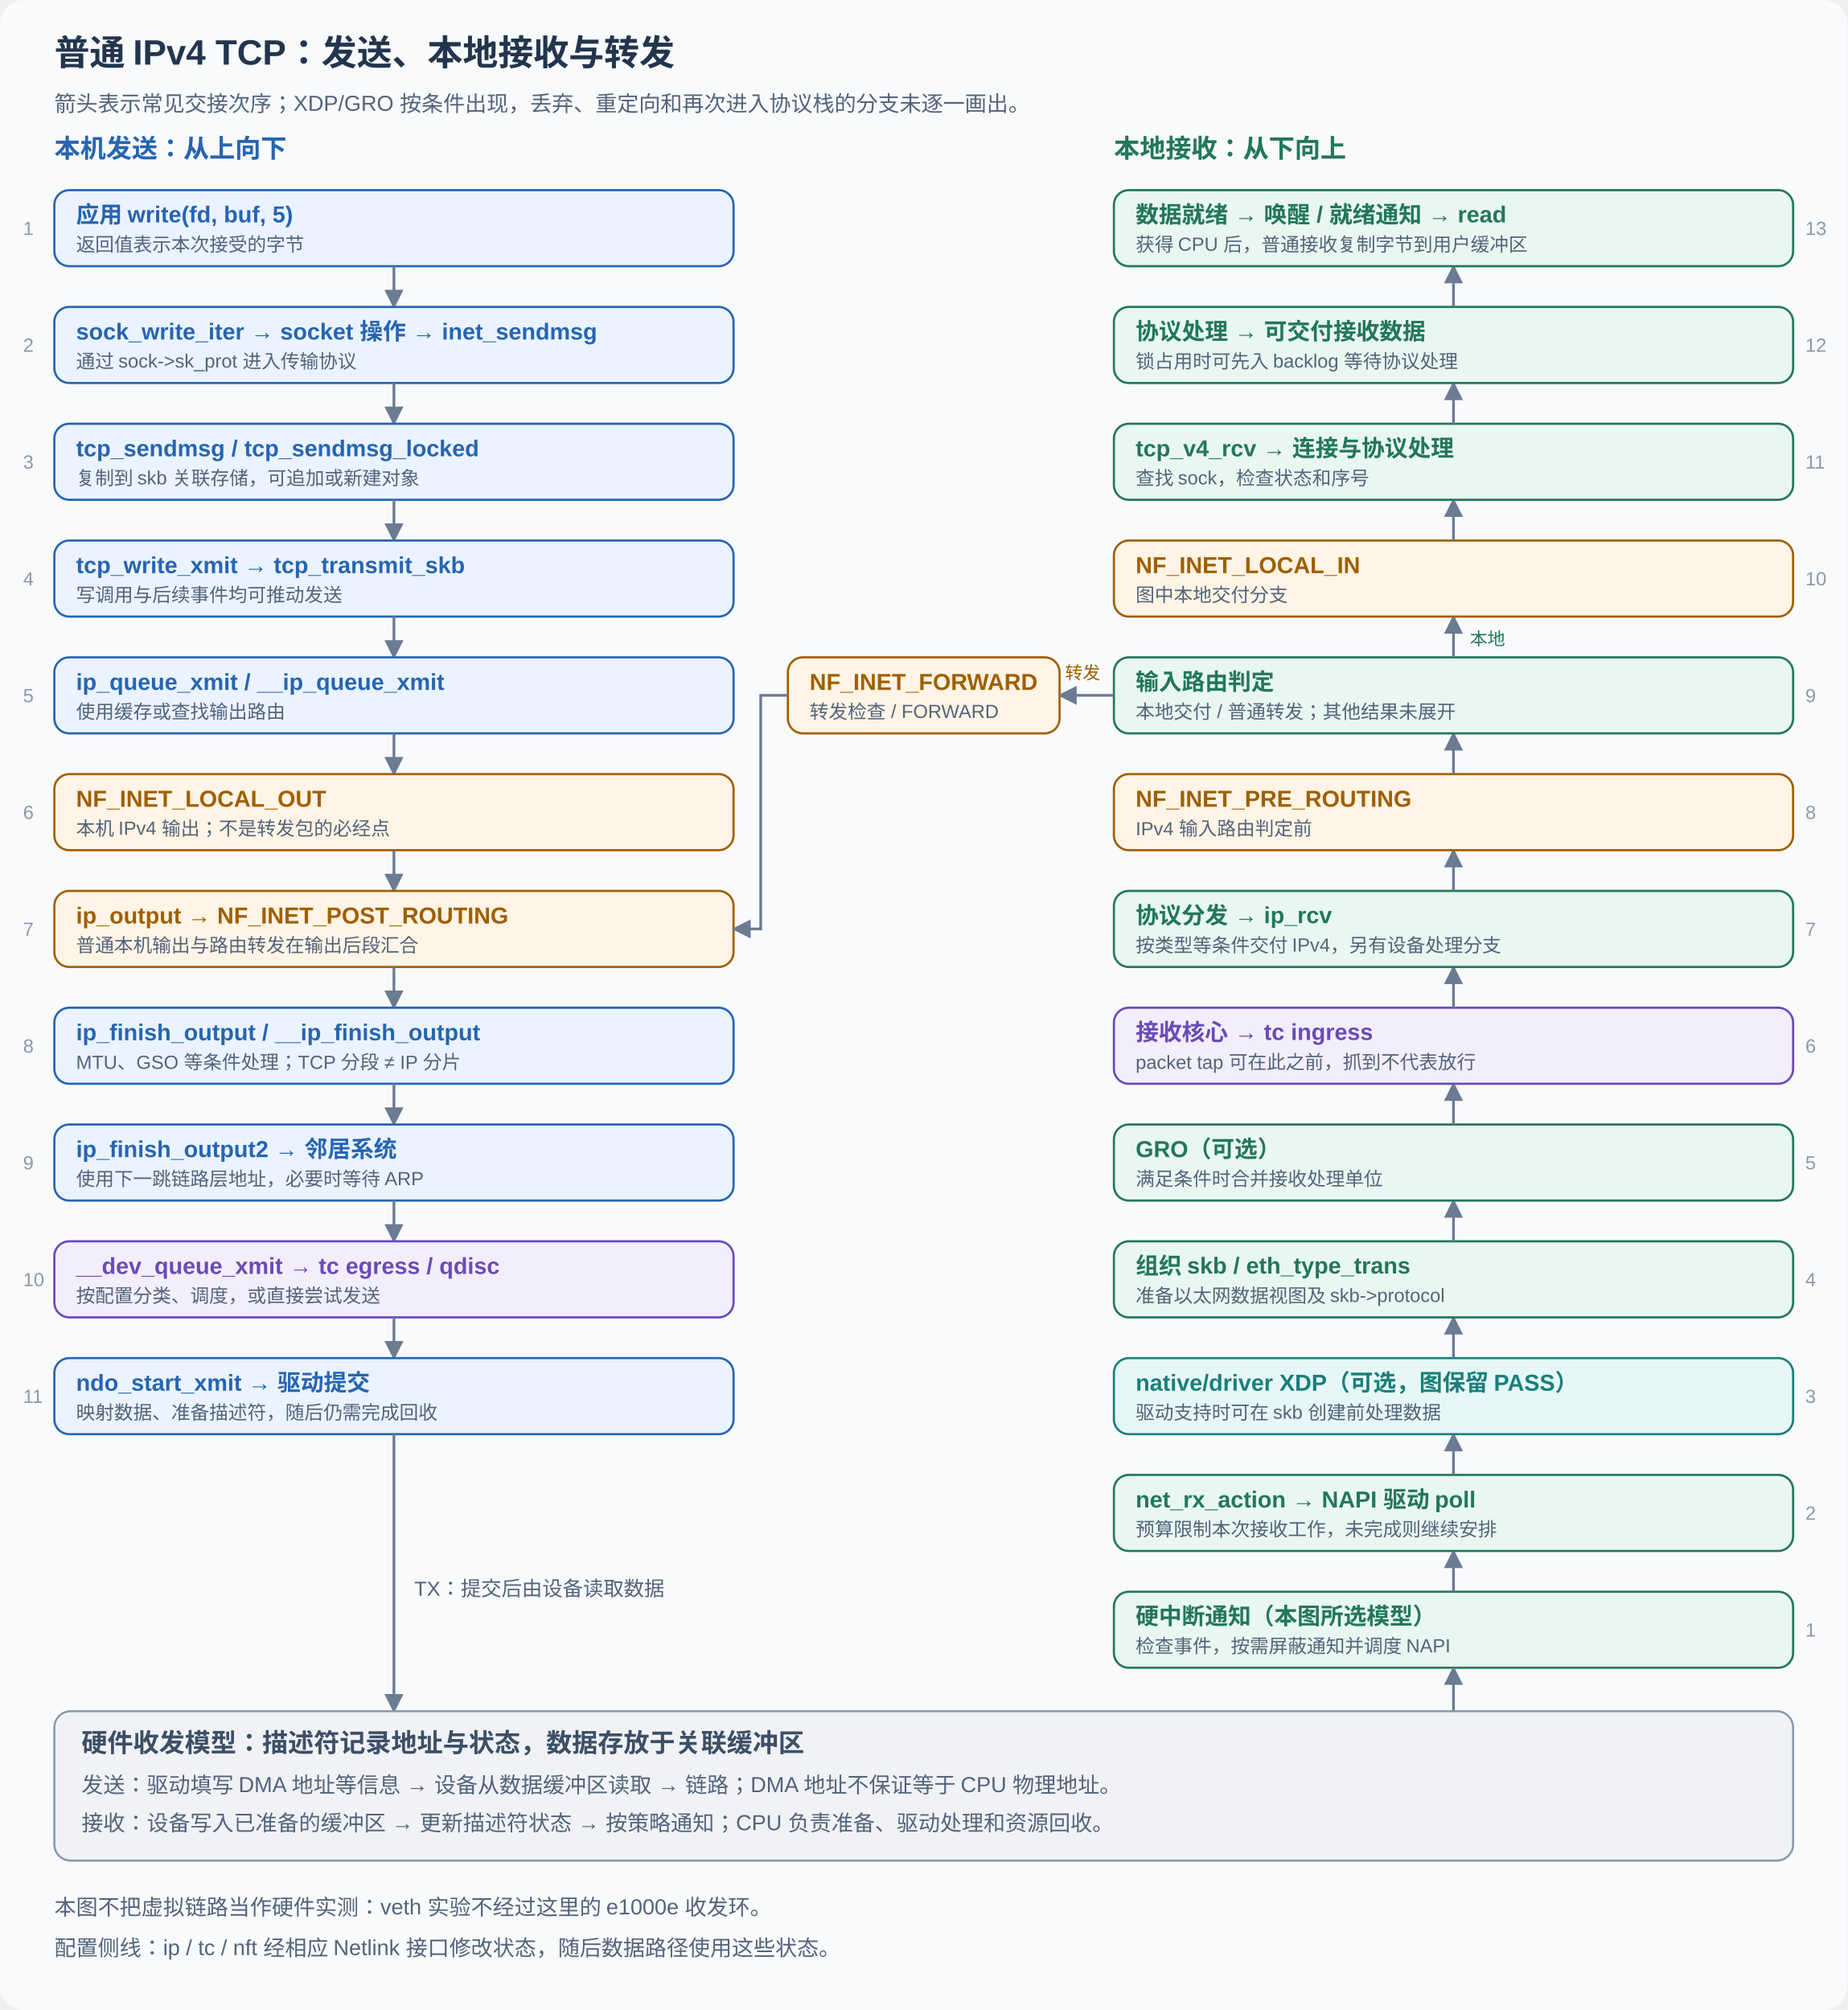
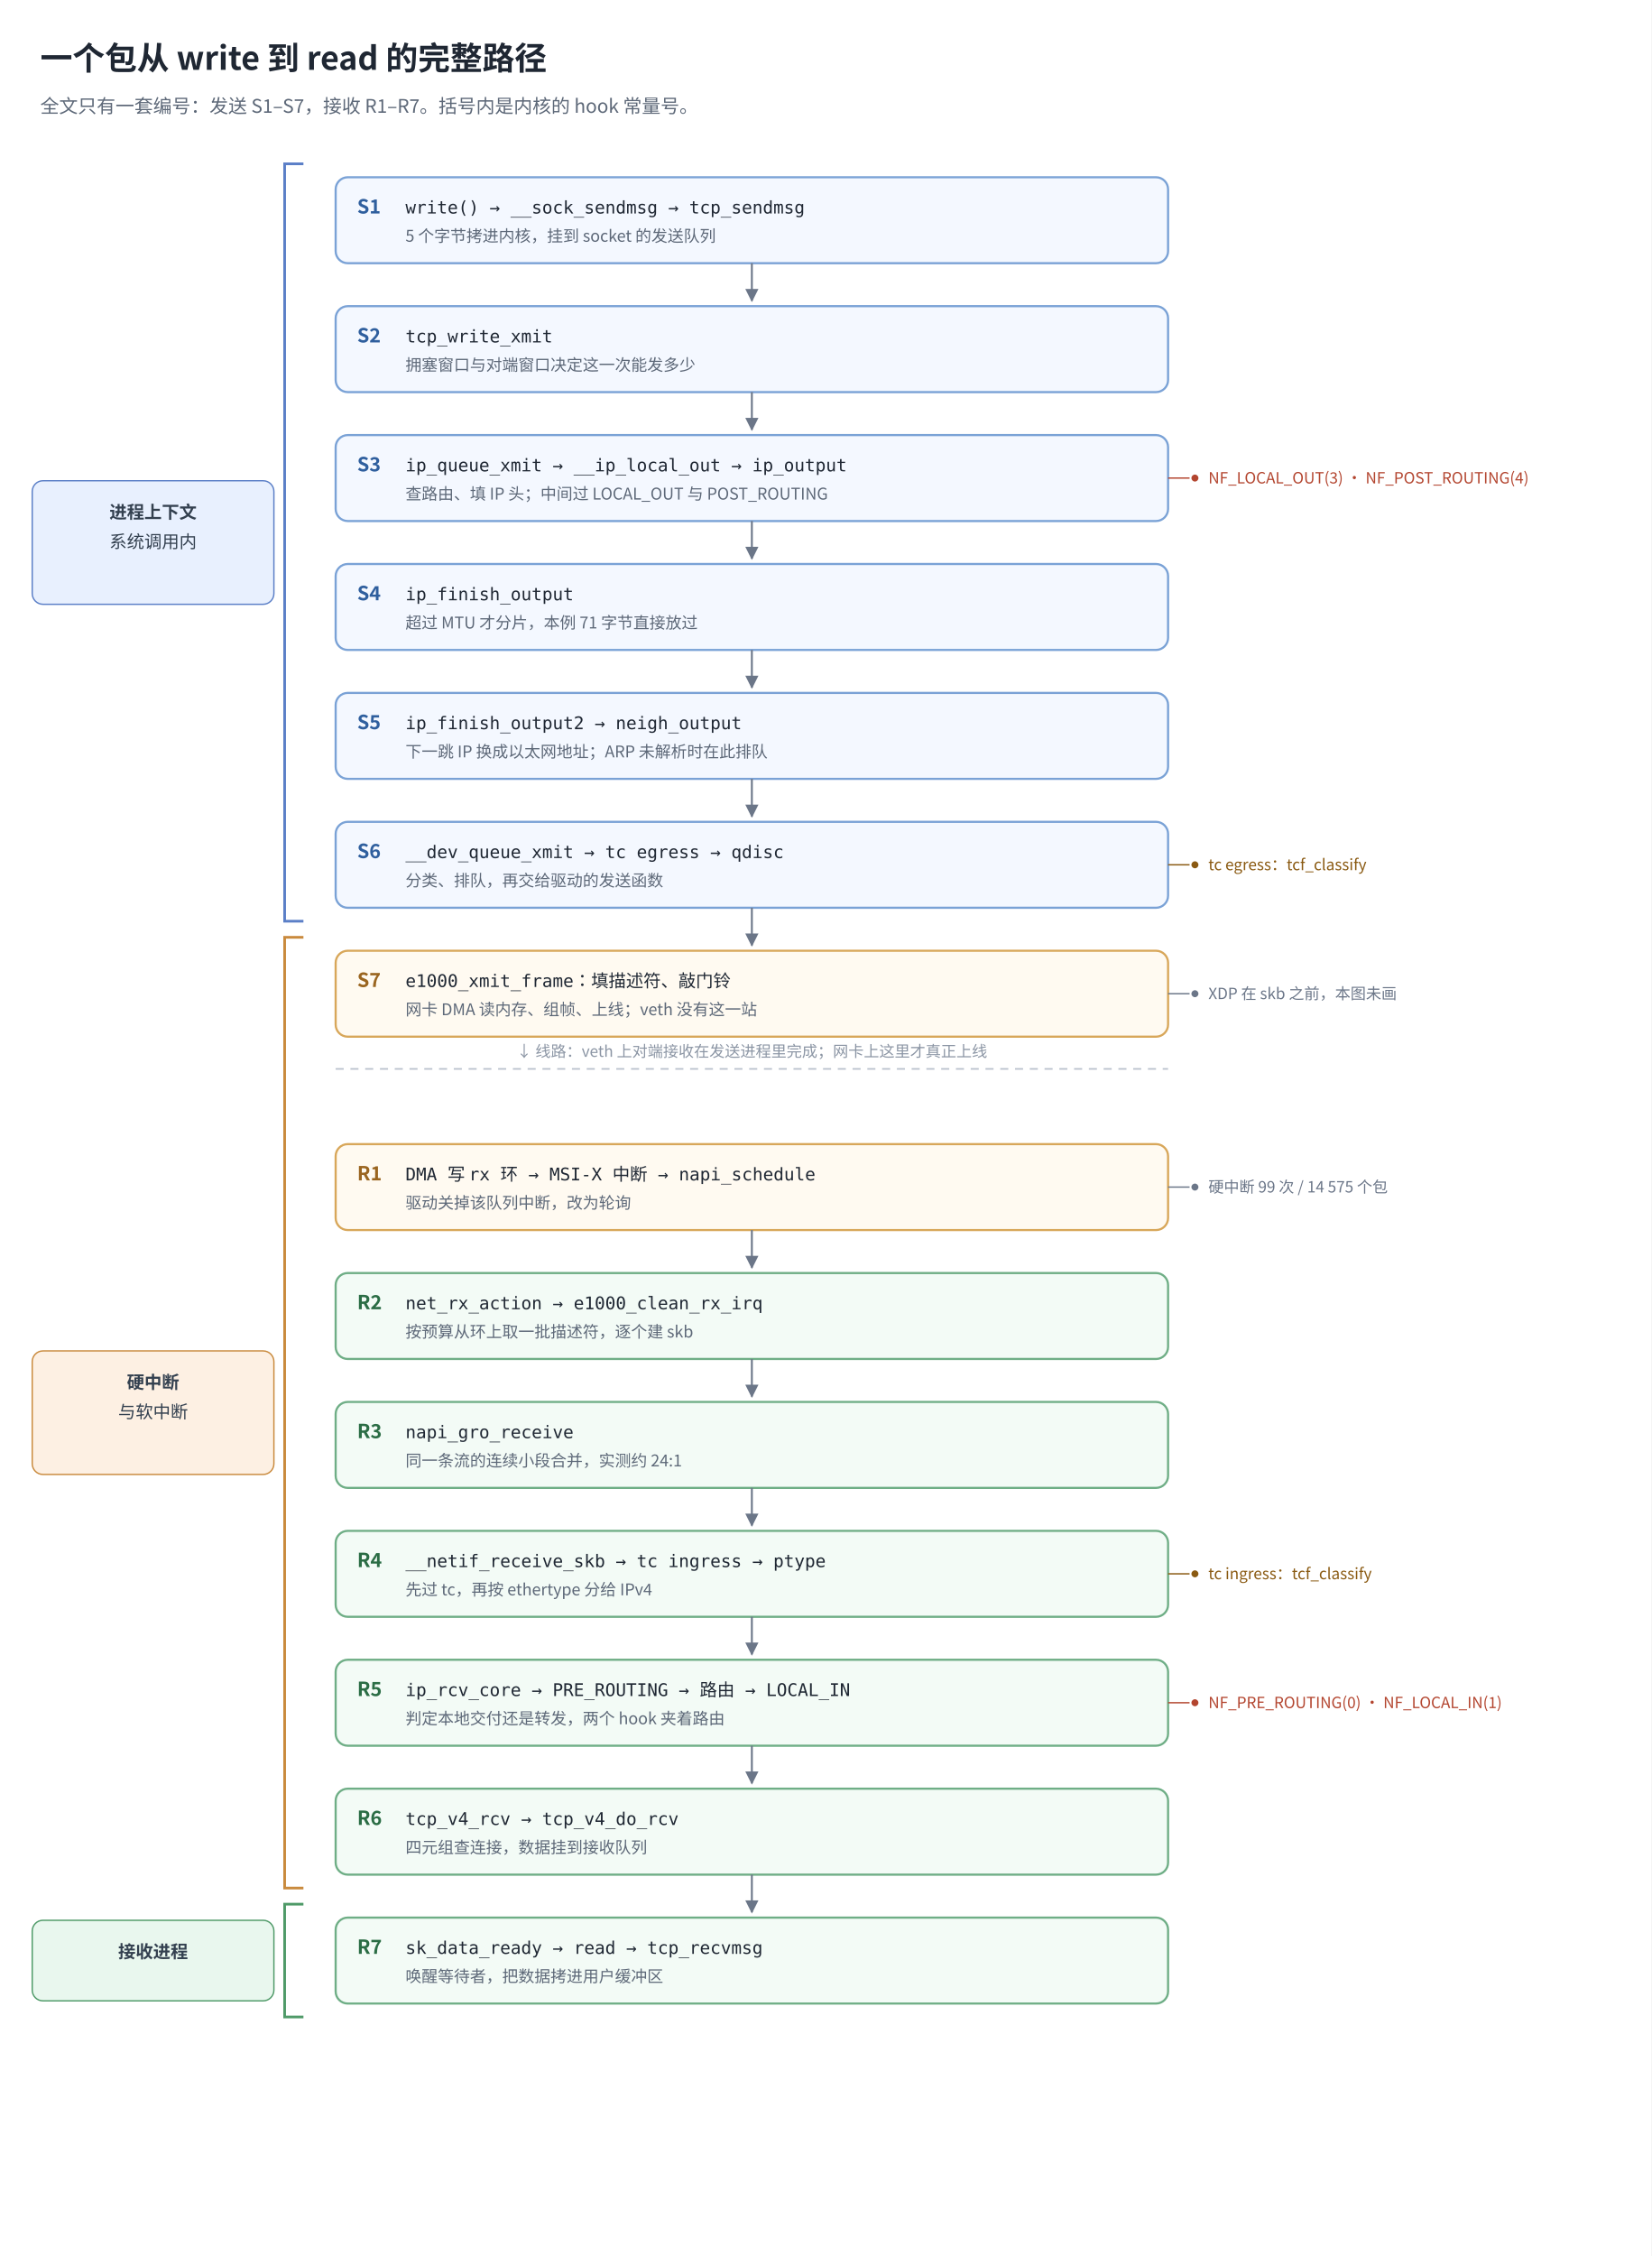
- <svg xmlns="http://www.w3.org/2000/svg" width="1360" height="1480" viewBox="0 0 1360 1480" role="img" aria-labelledby="t d">
+ <svg xmlns="http://www.w3.org/2000/svg" width="1230" height="1680" viewBox="0 0 1230 1680" role="img" aria-label="一次五字节发送的完整路径：发送侧 S1 到 S7，接收侧 R1 到 R7">
  <defs>
-     <marker id="a" viewBox="0 0 10 10" refX="9" refY="5" markerWidth="7" markerHeight="7" orient="auto">
-       <path d="M0 0 L10 5 L0 10z" fill="#6b7b91" />
+     <marker id="arw" viewBox="0 0 10 10" refX="9" refY="5" markerWidth="7" markerHeight="7" orient="auto-start-reverse">
+       <path d="M0,0 L10,5 L0,10 z" fill="#6b7688" />
    </marker>
  </defs>
-   <rect width="1360" height="1480" rx="18" fill="#f8fafc" />
-   <g font-family="-apple-system,BlinkMacSystemFont,Arial,sans-serif" fill="#23354d">
-     <text x="40" y="48" font-size="26" fill="#23354d" font-weight="600">普通 IPv4 TCP：发送、本地接收与转发</text>
-     <text x="40" y="82" font-size="16" fill="#53647b">箭头表示常见交接次序；XDP/GRO 按条件出现，丢弃、重定向和再次进入协议栈的分支未逐一画出。</text>
-     <text x="40" y="116" font-size="19" fill="#2765b1" font-weight="600">本机发送：从上向下</text>
-     <text x="820" y="116" font-size="19" fill="#23775b" font-weight="600">本地接收：从下向上</text>
-     <rect x="40" y="140" width="500" height="56" rx="11" fill="#eaf3ff" stroke="#2765b1" stroke-width="1.6" />
-     <text x="56" y="164" font-size="17" fill="#2765b1" font-weight="600">应用 write(fd, buf, 5)</text>
-     <text x="56" y="185" font-size="14" fill="#53647b">返回值表示本次接受的字节</text>
-     <text x="17" y="173" font-size="14" fill="#8b99aa">1</text>
-     <path d="M290 196 V226" fill="none" stroke="#6b7b91" stroke-width="2" marker-end="url(#a)" />
-     <rect x="40" y="226" width="500" height="56" rx="11" fill="#eaf3ff" stroke="#2765b1" stroke-width="1.6" />
-     <text x="56" y="250" font-size="17" fill="#2765b1" font-weight="600">sock_write_iter → socket 操作 → inet_sendmsg</text>
-     <text x="56" y="271" font-size="14" fill="#53647b">通过 sock-&gt;sk_prot 进入传输协议</text>
-     <text x="17" y="259" font-size="14" fill="#8b99aa">2</text>
-     <path d="M290 282 V312" fill="none" stroke="#6b7b91" stroke-width="2" marker-end="url(#a)" />
-     <rect x="40" y="312" width="500" height="56" rx="11" fill="#eaf3ff" stroke="#2765b1" stroke-width="1.6" />
-     <text x="56" y="336" font-size="17" fill="#2765b1" font-weight="600">tcp_sendmsg / tcp_sendmsg_locked</text>
-     <text x="56" y="357" font-size="14" fill="#53647b">复制到 skb 关联存储，可追加或新建对象</text>
-     <text x="17" y="345" font-size="14" fill="#8b99aa">3</text>
-     <path d="M290 368 V398" fill="none" stroke="#6b7b91" stroke-width="2" marker-end="url(#a)" />
-     <rect x="40" y="398" width="500" height="56" rx="11" fill="#eaf3ff" stroke="#2765b1" stroke-width="1.6" />
-     <text x="56" y="422" font-size="17" fill="#2765b1" font-weight="600">tcp_write_xmit → tcp_transmit_skb</text>
-     <text x="56" y="443" font-size="14" fill="#53647b">写调用与后续事件均可推动发送</text>
-     <text x="17" y="431" font-size="14" fill="#8b99aa">4</text>
-     <path d="M290 454 V484" fill="none" stroke="#6b7b91" stroke-width="2" marker-end="url(#a)" />
-     <rect x="40" y="484" width="500" height="56" rx="11" fill="#eaf3ff" stroke="#2765b1" stroke-width="1.6" />
-     <text x="56" y="508" font-size="17" fill="#2765b1" font-weight="600">ip_queue_xmit / __ip_queue_xmit</text>
-     <text x="56" y="529" font-size="14" fill="#53647b">使用缓存或查找输出路由</text>
-     <text x="17" y="517" font-size="14" fill="#8b99aa">5</text>
-     <path d="M290 540 V570" fill="none" stroke="#6b7b91" stroke-width="2" marker-end="url(#a)" />
-     <rect x="40" y="570" width="500" height="56" rx="11" fill="#fff4e5" stroke="#a05f00" stroke-width="1.6" />
-     <text x="56" y="594" font-size="17" fill="#a05f00" font-weight="600">NF_INET_LOCAL_OUT</text>
-     <text x="56" y="615" font-size="14" fill="#53647b">本机 IPv4 输出；不是转发包的必经点</text>
-     <text x="17" y="603" font-size="14" fill="#8b99aa">6</text>
-     <path d="M290 626 V656" fill="none" stroke="#6b7b91" stroke-width="2" marker-end="url(#a)" />
-     <rect x="40" y="656" width="500" height="56" rx="11" fill="#fff4e5" stroke="#a05f00" stroke-width="1.6" />
-     <text x="56" y="680" font-size="17" fill="#a05f00" font-weight="600">ip_output → NF_INET_POST_ROUTING</text>
-     <text x="56" y="701" font-size="14" fill="#53647b">普通本机输出与路由转发在输出后段汇合</text>
-     <text x="17" y="689" font-size="14" fill="#8b99aa">7</text>
-     <path d="M290 712 V742" fill="none" stroke="#6b7b91" stroke-width="2" marker-end="url(#a)" />
-     <rect x="40" y="742" width="500" height="56" rx="11" fill="#eaf3ff" stroke="#2765b1" stroke-width="1.6" />
-     <text x="56" y="766" font-size="17" fill="#2765b1" font-weight="600">ip_finish_output / __ip_finish_output</text>
-     <text x="56" y="787" font-size="14" fill="#53647b">MTU、GSO 等条件处理；TCP 分段 ≠ IP 分片</text>
-     <text x="17" y="775" font-size="14" fill="#8b99aa">8</text>
-     <path d="M290 798 V828" fill="none" stroke="#6b7b91" stroke-width="2" marker-end="url(#a)" />
-     <rect x="40" y="828" width="500" height="56" rx="11" fill="#eaf3ff" stroke="#2765b1" stroke-width="1.6" />
-     <text x="56" y="852" font-size="17" fill="#2765b1" font-weight="600">ip_finish_output2 → 邻居系统</text>
-     <text x="56" y="873" font-size="14" fill="#53647b">使用下一跳链路层地址，必要时等待 ARP</text>
-     <text x="17" y="861" font-size="14" fill="#8b99aa">9</text>
-     <path d="M290 884 V914" fill="none" stroke="#6b7b91" stroke-width="2" marker-end="url(#a)" />
-     <rect x="40" y="914" width="500" height="56" rx="11" fill="#f2eefc" stroke="#6a4bb5" stroke-width="1.6" />
-     <text x="56" y="938" font-size="17" fill="#6a4bb5" font-weight="600">__dev_queue_xmit → tc egress / qdisc</text>
-     <text x="56" y="959" font-size="14" fill="#53647b">按配置分类、调度，或直接尝试发送</text>
-     <text x="17" y="947" font-size="14" fill="#8b99aa">10</text>
-     <path d="M290 970 V1000" fill="none" stroke="#6b7b91" stroke-width="2" marker-end="url(#a)" />
-     <rect x="40" y="1000" width="500" height="56" rx="11" fill="#eaf3ff" stroke="#2765b1" stroke-width="1.6" />
-     <text x="56" y="1024" font-size="17" fill="#2765b1" font-weight="600">ndo_start_xmit → 驱动提交</text>
-     <text x="56" y="1045" font-size="14" fill="#53647b">映射数据、准备描述符，随后仍需完成回收</text>
-     <text x="17" y="1033" font-size="14" fill="#8b99aa">11</text>
-     <rect x="820" y="1172" width="500" height="56" rx="11" fill="#e9f7f1" stroke="#23775b" stroke-width="1.6" />
-     <text x="836" y="1196" font-size="17" fill="#23775b" font-weight="600">硬中断通知（本图所选模型）</text>
-     <text x="836" y="1217" font-size="14" fill="#53647b">检查事件，按需屏蔽通知并调度 NAPI</text>
-     <text x="1329" y="1205" font-size="14" fill="#8b99aa">1</text>
-     <path d="M1070 1172 V1142" fill="none" stroke="#6b7b91" stroke-width="2" marker-end="url(#a)" />
-     <rect x="820" y="1086" width="500" height="56" rx="11" fill="#e9f7f1" stroke="#23775b" stroke-width="1.6" />
-     <text x="836" y="1110" font-size="17" fill="#23775b" font-weight="600">net_rx_action → NAPI 驱动 poll</text>
-     <text x="836" y="1131" font-size="14" fill="#53647b">预算限制本次接收工作，未完成则继续安排</text>
-     <text x="1329" y="1119" font-size="14" fill="#8b99aa">2</text>
-     <path d="M1070 1086 V1056" fill="none" stroke="#6b7b91" stroke-width="2" marker-end="url(#a)" />
-     <rect x="820" y="1000" width="500" height="56" rx="11" fill="#e6f7f7" stroke="#1a7f7a" stroke-width="1.6" />
-     <text x="836" y="1024" font-size="17" fill="#1a7f7a" font-weight="600">native/driver XDP（可选，图保留 PASS）</text>
-     <text x="836" y="1045" font-size="14" fill="#53647b">驱动支持时可在 skb 创建前处理数据</text>
-     <text x="1329" y="1033" font-size="14" fill="#8b99aa">3</text>
-     <path d="M1070 1000 V970" fill="none" stroke="#6b7b91" stroke-width="2" marker-end="url(#a)" />
-     <rect x="820" y="914" width="500" height="56" rx="11" fill="#e9f7f1" stroke="#23775b" stroke-width="1.6" />
-     <text x="836" y="938" font-size="17" fill="#23775b" font-weight="600">组织 skb / eth_type_trans</text>
-     <text x="836" y="959" font-size="14" fill="#53647b">准备以太网数据视图及 skb-&gt;protocol</text>
-     <text x="1329" y="947" font-size="14" fill="#8b99aa">4</text>
-     <path d="M1070 914 V884" fill="none" stroke="#6b7b91" stroke-width="2" marker-end="url(#a)" />
-     <rect x="820" y="828" width="500" height="56" rx="11" fill="#e9f7f1" stroke="#23775b" stroke-width="1.6" />
-     <text x="836" y="852" font-size="17" fill="#23775b" font-weight="600">GRO（可选）</text>
-     <text x="836" y="873" font-size="14" fill="#53647b">满足条件时合并接收处理单位</text>
-     <text x="1329" y="861" font-size="14" fill="#8b99aa">5</text>
-     <path d="M1070 828 V798" fill="none" stroke="#6b7b91" stroke-width="2" marker-end="url(#a)" />
-     <rect x="820" y="742" width="500" height="56" rx="11" fill="#f2eefc" stroke="#6a4bb5" stroke-width="1.6" />
-     <text x="836" y="766" font-size="17" fill="#6a4bb5" font-weight="600">接收核心 → tc ingress</text>
-     <text x="836" y="787" font-size="14" fill="#53647b">packet tap 可在此之前，抓到不代表放行</text>
-     <text x="1329" y="775" font-size="14" fill="#8b99aa">6</text>
-     <path d="M1070 742 V712" fill="none" stroke="#6b7b91" stroke-width="2" marker-end="url(#a)" />
-     <rect x="820" y="656" width="500" height="56" rx="11" fill="#e9f7f1" stroke="#23775b" stroke-width="1.6" />
-     <text x="836" y="680" font-size="17" fill="#23775b" font-weight="600">协议分发 → ip_rcv</text>
-     <text x="836" y="701" font-size="14" fill="#53647b">按类型等条件交付 IPv4，另有设备处理分支</text>
-     <text x="1329" y="689" font-size="14" fill="#8b99aa">7</text>
-     <path d="M1070 656 V626" fill="none" stroke="#6b7b91" stroke-width="2" marker-end="url(#a)" />
-     <rect x="820" y="570" width="500" height="56" rx="11" fill="#fff4e5" stroke="#a05f00" stroke-width="1.6" />
-     <text x="836" y="594" font-size="17" fill="#a05f00" font-weight="600">NF_INET_PRE_ROUTING</text>
-     <text x="836" y="615" font-size="14" fill="#53647b">IPv4 输入路由判定前</text>
-     <text x="1329" y="603" font-size="14" fill="#8b99aa">8</text>
-     <path d="M1070 570 V540" fill="none" stroke="#6b7b91" stroke-width="2" marker-end="url(#a)" />
-     <rect x="820" y="484" width="500" height="56" rx="11" fill="#e9f7f1" stroke="#23775b" stroke-width="1.6" />
-     <text x="836" y="508" font-size="17" fill="#23775b" font-weight="600">输入路由判定</text>
-     <text x="836" y="529" font-size="14" fill="#53647b">本地交付 / 普通转发；其他结果未展开</text>
-     <text x="1329" y="517" font-size="14" fill="#8b99aa">9</text>
-     <path d="M1070 484 V454" fill="none" stroke="#6b7b91" stroke-width="2" marker-end="url(#a)" />
-     <rect x="820" y="398" width="500" height="56" rx="11" fill="#fff4e5" stroke="#a05f00" stroke-width="1.6" />
-     <text x="836" y="422" font-size="17" fill="#a05f00" font-weight="600">NF_INET_LOCAL_IN</text>
-     <text x="836" y="443" font-size="14" fill="#53647b">图中本地交付分支</text>
-     <text x="1329" y="431" font-size="14" fill="#8b99aa">10</text>
-     <path d="M1070 398 V368" fill="none" stroke="#6b7b91" stroke-width="2" marker-end="url(#a)" />
-     <rect x="820" y="312" width="500" height="56" rx="11" fill="#e9f7f1" stroke="#23775b" stroke-width="1.6" />
-     <text x="836" y="336" font-size="17" fill="#23775b" font-weight="600">tcp_v4_rcv → 连接与协议处理</text>
-     <text x="836" y="357" font-size="14" fill="#53647b">查找 sock，检查状态和序号</text>
-     <text x="1329" y="345" font-size="14" fill="#8b99aa">11</text>
-     <path d="M1070 312 V282" fill="none" stroke="#6b7b91" stroke-width="2" marker-end="url(#a)" />
-     <rect x="820" y="226" width="500" height="56" rx="11" fill="#e9f7f1" stroke="#23775b" stroke-width="1.6" />
-     <text x="836" y="250" font-size="17" fill="#23775b" font-weight="600">协议处理 → 可交付接收数据</text>
-     <text x="836" y="271" font-size="14" fill="#53647b">锁占用时可先入 backlog 等待协议处理</text>
-     <text x="1329" y="259" font-size="14" fill="#8b99aa">12</text>
-     <path d="M1070 226 V196" fill="none" stroke="#6b7b91" stroke-width="2" marker-end="url(#a)" />
-     <rect x="820" y="140" width="500" height="56" rx="11" fill="#e9f7f1" stroke="#23775b" stroke-width="1.6" />
-     <text x="836" y="164" font-size="17" fill="#23775b" font-weight="600">数据就绪 → 唤醒 / 就绪通知 → read</text>
-     <text x="836" y="185" font-size="14" fill="#53647b">获得 CPU 后，普通接收复制字节到用户缓冲区</text>
-     <text x="1329" y="173" font-size="14" fill="#8b99aa">13</text>
-     <rect x="580" y="484" width="200" height="56" rx="11" fill="#fff4e5" stroke="#a05f00" stroke-width="1.6" />
-     <text x="596" y="508" font-size="17" fill="#a05f00" font-weight="600">NF_INET_FORWARD</text>
-     <text x="596" y="529" font-size="14" fill="#53647b">转发检查 / FORWARD</text>
-     <path d="M820 512 H780" fill="none" stroke="#6b7b91" stroke-width="2" marker-end="url(#a)" />
-     <text x="784" y="500" font-size="13" fill="#a05f00">转发</text>
-     <path d="M580 512 H560 V684 H540" fill="none" stroke="#6b7b91" stroke-width="2" marker-end="url(#a)" />
-     <text x="1082" y="475" font-size="13" fill="#23775b">本地</text>
-     <path d="M290 1056 V1260" fill="none" stroke="#6b7b91" stroke-width="2" marker-end="url(#a)" />
-     <text x="305" y="1175" font-size="15" fill="#53647b">TX：提交后由设备读取数据</text>
-     <path d="M1070 1260 V1228" fill="none" stroke="#6b7b91" stroke-width="2" marker-end="url(#a)" />
-     <rect x="40" y="1260" width="1280" height="110" rx="12" fill="#f0f2f6" stroke="#8598ae" stroke-width="1.5" />
-     <text x="60" y="1290" font-size="19" fill="#3d4f66" font-weight="600">硬件收发模型：描述符记录地址与状态，数据存放于关联缓冲区</text>
-     <text x="60" y="1320" font-size="16" fill="#53647b">发送：驱动填写 DMA 地址等信息 → 设备从数据缓冲区读取 → 链路；DMA 地址不保证等于 CPU 物理地址。</text>
-     <text x="60" y="1348" font-size="16" fill="#53647b">接收：设备写入已准备的缓冲区 → 更新描述符状态 → 按策略通知；CPU 负责准备、驱动处理和资源回收。</text>
-     <text x="40" y="1410" font-size="16" fill="#53647b">本图不把虚拟链路当作硬件实测：veth 实验不经过这里的 e1000e 收发环。</text>
-     <text x="40" y="1440" font-size="16" fill="#53647b">配置侧线：ip / tc / nft 经相应 Netlink 接口修改状态，随后数据路径使用这些状态。</text>
-   </g>
+   <rect width="1230" height="1680" fill="#ffffff" />
+   <text x="30" y="52" font-family="-apple-system,BlinkMacSystemFont,'Noto Sans CJK SC',sans-serif" font-size="24" font-weight="700" fill="#1f2733">一个包从 write 到 read 的完整路径</text>
+   <text x="30" y="84" font-family="-apple-system,BlinkMacSystemFont,'Noto Sans CJK SC',sans-serif" font-size="14" fill="#5d6878">全文只有一套编号：发送 S1–S7，接收 R1–R7。括号内是内核的 hook 常量号。</text>
+   <path d="M226,122 L212,122 L212,686 L226,686" fill="none" stroke="#5b7fc7" stroke-width="2" />
+   <rect x="24" y="358" width="180" height="92" rx="8" fill="#e8f0fe" stroke="#5b7fc7" stroke-width="1" />
+   <text x="114" y="386" text-anchor="middle" font-family="-apple-system,BlinkMacSystemFont,'Noto Sans CJK SC',sans-serif" font-size="13" font-weight="600" fill="#33404f">进程上下文</text>
+   <text x="114" y="408" text-anchor="middle" font-family="-apple-system,BlinkMacSystemFont,'Noto Sans CJK SC',sans-serif" font-size="13" fill="#33404f">系统调用内</text>
+   <path d="M226,698 L212,698 L212,1406 L226,1406" fill="none" stroke="#c98a3d" stroke-width="2" />
+   <rect x="24" y="1006" width="180" height="92" rx="8" fill="#fdf0e3" stroke="#c98a3d" stroke-width="1" />
+   <text x="114" y="1034" text-anchor="middle" font-family="-apple-system,BlinkMacSystemFont,'Noto Sans CJK SC',sans-serif" font-size="13" font-weight="600" fill="#33404f">硬中断</text>
+   <text x="114" y="1056" text-anchor="middle" font-family="-apple-system,BlinkMacSystemFont,'Noto Sans CJK SC',sans-serif" font-size="13" fill="#33404f">与软中断</text>
+   <path d="M226,1418 L212,1418 L212,1502 L226,1502" fill="none" stroke="#4f9a68" stroke-width="2" />
+   <rect x="24" y="1430" width="180" height="60" rx="8" fill="#e9f7ee" stroke="#4f9a68" stroke-width="1" />
+   <text x="114" y="1458" text-anchor="middle" font-family="-apple-system,BlinkMacSystemFont,'Noto Sans CJK SC',sans-serif" font-size="13" font-weight="600" fill="#33404f">接收进程</text>
+   <rect x="250" y="132" width="620" height="64" rx="9" fill="#f4f8ff" stroke="#7aa2d6" stroke-width="1.6" />
+   <text x="266" y="159" font-family="-apple-system,BlinkMacSystemFont,'Noto Sans CJK SC',sans-serif" font-size="14.5" font-weight="700" fill="#2f5f9e">S1</text>
+   <text x="302" y="159" font-family="ui-monospace,SFMono-Regular,Menlo,monospace" font-size="13" fill="#1f2733">write() → __sock_sendmsg → tcp_sendmsg</text>
+   <text x="302" y="180" font-family="-apple-system,BlinkMacSystemFont,'Noto Sans CJK SC',sans-serif" font-size="12" fill="#5d6878">5 个字节拷进内核，挂到 socket 的发送队列</text>
+   <line x1="560" y1="196" x2="560" y2="224" stroke="#6b7688" stroke-width="1.4" marker-end="url(#arw)" />
+   <rect x="250" y="228" width="620" height="64" rx="9" fill="#f4f8ff" stroke="#7aa2d6" stroke-width="1.6" />
+   <text x="266" y="255" font-family="-apple-system,BlinkMacSystemFont,'Noto Sans CJK SC',sans-serif" font-size="14.5" font-weight="700" fill="#2f5f9e">S2</text>
+   <text x="302" y="255" font-family="ui-monospace,SFMono-Regular,Menlo,monospace" font-size="13" fill="#1f2733">tcp_write_xmit</text>
+   <text x="302" y="276" font-family="-apple-system,BlinkMacSystemFont,'Noto Sans CJK SC',sans-serif" font-size="12" fill="#5d6878">拥塞窗口与对端窗口决定这一次能发多少</text>
+   <line x1="560" y1="292" x2="560" y2="320" stroke="#6b7688" stroke-width="1.4" marker-end="url(#arw)" />
+   <rect x="250" y="324" width="620" height="64" rx="9" fill="#f4f8ff" stroke="#7aa2d6" stroke-width="1.6" />
+   <text x="266" y="351" font-family="-apple-system,BlinkMacSystemFont,'Noto Sans CJK SC',sans-serif" font-size="14.5" font-weight="700" fill="#2f5f9e">S3</text>
+   <text x="302" y="351" font-family="ui-monospace,SFMono-Regular,Menlo,monospace" font-size="13" fill="#1f2733">ip_queue_xmit → __ip_local_out → ip_output</text>
+   <text x="302" y="372" font-family="-apple-system,BlinkMacSystemFont,'Noto Sans CJK SC',sans-serif" font-size="12" fill="#5d6878">查路由、填 IP 头；中间过 LOCAL_OUT 与 POST_ROUTING</text>
+   <line x1="560" y1="388" x2="560" y2="416" stroke="#6b7688" stroke-width="1.4" marker-end="url(#arw)" />
+   <rect x="250" y="420" width="620" height="64" rx="9" fill="#f4f8ff" stroke="#7aa2d6" stroke-width="1.6" />
+   <text x="266" y="447" font-family="-apple-system,BlinkMacSystemFont,'Noto Sans CJK SC',sans-serif" font-size="14.5" font-weight="700" fill="#2f5f9e">S4</text>
+   <text x="302" y="447" font-family="ui-monospace,SFMono-Regular,Menlo,monospace" font-size="13" fill="#1f2733">ip_finish_output</text>
+   <text x="302" y="468" font-family="-apple-system,BlinkMacSystemFont,'Noto Sans CJK SC',sans-serif" font-size="12" fill="#5d6878">超过 MTU 才分片，本例 71 字节直接放过</text>
+   <line x1="560" y1="484" x2="560" y2="512" stroke="#6b7688" stroke-width="1.4" marker-end="url(#arw)" />
+   <rect x="250" y="516" width="620" height="64" rx="9" fill="#f4f8ff" stroke="#7aa2d6" stroke-width="1.6" />
+   <text x="266" y="543" font-family="-apple-system,BlinkMacSystemFont,'Noto Sans CJK SC',sans-serif" font-size="14.5" font-weight="700" fill="#2f5f9e">S5</text>
+   <text x="302" y="543" font-family="ui-monospace,SFMono-Regular,Menlo,monospace" font-size="13" fill="#1f2733">ip_finish_output2 → neigh_output</text>
+   <text x="302" y="564" font-family="-apple-system,BlinkMacSystemFont,'Noto Sans CJK SC',sans-serif" font-size="12" fill="#5d6878">下一跳 IP 换成以太网地址；ARP 未解析时在此排队</text>
+   <line x1="560" y1="580" x2="560" y2="608" stroke="#6b7688" stroke-width="1.4" marker-end="url(#arw)" />
+   <rect x="250" y="612" width="620" height="64" rx="9" fill="#f4f8ff" stroke="#7aa2d6" stroke-width="1.6" />
+   <text x="266" y="639" font-family="-apple-system,BlinkMacSystemFont,'Noto Sans CJK SC',sans-serif" font-size="14.5" font-weight="700" fill="#2f5f9e">S6</text>
+   <text x="302" y="639" font-family="ui-monospace,SFMono-Regular,Menlo,monospace" font-size="13" fill="#1f2733">__dev_queue_xmit → tc egress → qdisc</text>
+   <text x="302" y="660" font-family="-apple-system,BlinkMacSystemFont,'Noto Sans CJK SC',sans-serif" font-size="12" fill="#5d6878">分类、排队，再交给驱动的发送函数</text>
+   <line x1="560" y1="676" x2="560" y2="704" stroke="#6b7688" stroke-width="1.4" marker-end="url(#arw)" />
+   <rect x="250" y="708" width="620" height="64" rx="9" fill="#fffaf1" stroke="#d8a75a" stroke-width="1.6" />
+   <text x="266" y="735" font-family="-apple-system,BlinkMacSystemFont,'Noto Sans CJK SC',sans-serif" font-size="14.5" font-weight="700" fill="#9a6520">S7</text>
+   <text x="302" y="735" font-family="ui-monospace,SFMono-Regular,Menlo,monospace" font-size="13" fill="#1f2733">e1000_xmit_frame：填描述符、敲门铃</text>
+   <text x="302" y="756" font-family="-apple-system,BlinkMacSystemFont,'Noto Sans CJK SC',sans-serif" font-size="12" fill="#5d6878">网卡 DMA 读内存、组帧、上线；veth 没有这一站</text>
+   <rect x="250" y="852" width="620" height="64" rx="9" fill="#fffaf1" stroke="#d8a75a" stroke-width="1.6" />
+   <text x="266" y="879" font-family="-apple-system,BlinkMacSystemFont,'Noto Sans CJK SC',sans-serif" font-size="14.5" font-weight="700" fill="#9a6520">R1</text>
+   <text x="302" y="879" font-family="ui-monospace,SFMono-Regular,Menlo,monospace" font-size="13" fill="#1f2733">DMA 写 rx 环 → MSI-X 中断 → napi_schedule</text>
+   <text x="302" y="900" font-family="-apple-system,BlinkMacSystemFont,'Noto Sans CJK SC',sans-serif" font-size="12" fill="#5d6878">驱动关掉该队列中断，改为轮询</text>
+   <line x1="560" y1="916" x2="560" y2="944" stroke="#6b7688" stroke-width="1.4" marker-end="url(#arw)" />
+   <rect x="250" y="948" width="620" height="64" rx="9" fill="#f3fbf6" stroke="#6fae86" stroke-width="1.6" />
+   <text x="266" y="975" font-family="-apple-system,BlinkMacSystemFont,'Noto Sans CJK SC',sans-serif" font-size="14.5" font-weight="700" fill="#2b6d45">R2</text>
+   <text x="302" y="975" font-family="ui-monospace,SFMono-Regular,Menlo,monospace" font-size="13" fill="#1f2733">net_rx_action → e1000_clean_rx_irq</text>
+   <text x="302" y="996" font-family="-apple-system,BlinkMacSystemFont,'Noto Sans CJK SC',sans-serif" font-size="12" fill="#5d6878">按预算从环上取一批描述符，逐个建 skb</text>
+   <line x1="560" y1="1012" x2="560" y2="1040" stroke="#6b7688" stroke-width="1.4" marker-end="url(#arw)" />
+   <rect x="250" y="1044" width="620" height="64" rx="9" fill="#f3fbf6" stroke="#6fae86" stroke-width="1.6" />
+   <text x="266" y="1071" font-family="-apple-system,BlinkMacSystemFont,'Noto Sans CJK SC',sans-serif" font-size="14.5" font-weight="700" fill="#2b6d45">R3</text>
+   <text x="302" y="1071" font-family="ui-monospace,SFMono-Regular,Menlo,monospace" font-size="13" fill="#1f2733">napi_gro_receive</text>
+   <text x="302" y="1092" font-family="-apple-system,BlinkMacSystemFont,'Noto Sans CJK SC',sans-serif" font-size="12" fill="#5d6878">同一条流的连续小段合并，实测约 24:1</text>
+   <line x1="560" y1="1108" x2="560" y2="1136" stroke="#6b7688" stroke-width="1.4" marker-end="url(#arw)" />
+   <rect x="250" y="1140" width="620" height="64" rx="9" fill="#f3fbf6" stroke="#6fae86" stroke-width="1.6" />
+   <text x="266" y="1167" font-family="-apple-system,BlinkMacSystemFont,'Noto Sans CJK SC',sans-serif" font-size="14.5" font-weight="700" fill="#2b6d45">R4</text>
+   <text x="302" y="1167" font-family="ui-monospace,SFMono-Regular,Menlo,monospace" font-size="13" fill="#1f2733">__netif_receive_skb → tc ingress → ptype</text>
+   <text x="302" y="1188" font-family="-apple-system,BlinkMacSystemFont,'Noto Sans CJK SC',sans-serif" font-size="12" fill="#5d6878">先过 tc，再按 ethertype 分给 IPv4</text>
+   <line x1="560" y1="1204" x2="560" y2="1232" stroke="#6b7688" stroke-width="1.4" marker-end="url(#arw)" />
+   <rect x="250" y="1236" width="620" height="64" rx="9" fill="#f3fbf6" stroke="#6fae86" stroke-width="1.6" />
+   <text x="266" y="1263" font-family="-apple-system,BlinkMacSystemFont,'Noto Sans CJK SC',sans-serif" font-size="14.5" font-weight="700" fill="#2b6d45">R5</text>
+   <text x="302" y="1263" font-family="ui-monospace,SFMono-Regular,Menlo,monospace" font-size="13" fill="#1f2733">ip_rcv_core → PRE_ROUTING → 路由 → LOCAL_IN</text>
+   <text x="302" y="1284" font-family="-apple-system,BlinkMacSystemFont,'Noto Sans CJK SC',sans-serif" font-size="12" fill="#5d6878">判定本地交付还是转发，两个 hook 夹着路由</text>
+   <line x1="560" y1="1300" x2="560" y2="1328" stroke="#6b7688" stroke-width="1.4" marker-end="url(#arw)" />
+   <rect x="250" y="1332" width="620" height="64" rx="9" fill="#f3fbf6" stroke="#6fae86" stroke-width="1.6" />
+   <text x="266" y="1359" font-family="-apple-system,BlinkMacSystemFont,'Noto Sans CJK SC',sans-serif" font-size="14.5" font-weight="700" fill="#2b6d45">R6</text>
+   <text x="302" y="1359" font-family="ui-monospace,SFMono-Regular,Menlo,monospace" font-size="13" fill="#1f2733">tcp_v4_rcv → tcp_v4_do_rcv</text>
+   <text x="302" y="1380" font-family="-apple-system,BlinkMacSystemFont,'Noto Sans CJK SC',sans-serif" font-size="12" fill="#5d6878">四元组查连接，数据挂到接收队列</text>
+   <line x1="560" y1="1396" x2="560" y2="1424" stroke="#6b7688" stroke-width="1.4" marker-end="url(#arw)" />
+   <rect x="250" y="1428" width="620" height="64" rx="9" fill="#f3fbf6" stroke="#6fae86" stroke-width="1.6" />
+   <text x="266" y="1455" font-family="-apple-system,BlinkMacSystemFont,'Noto Sans CJK SC',sans-serif" font-size="14.5" font-weight="700" fill="#2b6d45">R7</text>
+   <text x="302" y="1455" font-family="ui-monospace,SFMono-Regular,Menlo,monospace" font-size="13" fill="#1f2733">sk_data_ready → read → tcp_recvmsg</text>
+   <text x="302" y="1476" font-family="-apple-system,BlinkMacSystemFont,'Noto Sans CJK SC',sans-serif" font-size="12" fill="#5d6878">唤醒等待者，把数据拷进用户缓冲区</text>
+   <line x1="250" y1="796" x2="870" y2="796" stroke="#b9c1cd" stroke-width="1.2" stroke-dasharray="6 5" />
+   <text x="560" y="787" text-anchor="middle" font-family="-apple-system,BlinkMacSystemFont,'Noto Sans CJK SC',sans-serif" font-size="11.5" fill="#8b95a4">↓ 线路：veth 上对端接收在发送进程里完成；网卡上这里才真正上线</text>
+   <line x1="870" y1="356" x2="886" y2="356" stroke="#b3452f" stroke-width="1" />
+   <circle cx="890" cy="356" r="2.6" fill="#b3452f" />
+   <text x="900" y="360" font-family="-apple-system,BlinkMacSystemFont,'Noto Sans CJK SC',sans-serif" font-size="11.5" fill="#b3452f">NF_LOCAL_OUT(3) · NF_POST_ROUTING(4)</text>
+   <line x1="870" y1="644" x2="886" y2="644" stroke="#8a5a12" stroke-width="1" />
+   <circle cx="890" cy="644" r="2.6" fill="#8a5a12" />
+   <text x="900" y="648" font-family="-apple-system,BlinkMacSystemFont,'Noto Sans CJK SC',sans-serif" font-size="11.5" fill="#8a5a12">tc egress：tcf_classify</text>
+   <line x1="870" y1="740" x2="886" y2="740" stroke="#6b7688" stroke-width="1" />
+   <circle cx="890" cy="740" r="2.6" fill="#6b7688" />
+   <text x="900" y="744" font-family="-apple-system,BlinkMacSystemFont,'Noto Sans CJK SC',sans-serif" font-size="11.5" fill="#6b7688">XDP 在 skb 之前，本图未画</text>
+   <line x1="870" y1="884" x2="886" y2="884" stroke="#6b7688" stroke-width="1" />
+   <circle cx="890" cy="884" r="2.6" fill="#6b7688" />
+   <text x="900" y="888" font-family="-apple-system,BlinkMacSystemFont,'Noto Sans CJK SC',sans-serif" font-size="11.5" fill="#6b7688">硬中断 99 次 / 14 575 个包</text>
+   <line x1="870" y1="1172" x2="886" y2="1172" stroke="#8a5a12" stroke-width="1" />
+   <circle cx="890" cy="1172" r="2.6" fill="#8a5a12" />
+   <text x="900" y="1176" font-family="-apple-system,BlinkMacSystemFont,'Noto Sans CJK SC',sans-serif" font-size="11.5" fill="#8a5a12">tc ingress：tcf_classify</text>
+   <line x1="870" y1="1268" x2="886" y2="1268" stroke="#b3452f" stroke-width="1" />
+   <circle cx="890" cy="1268" r="2.6" fill="#b3452f" />
+   <text x="900" y="1272" font-family="-apple-system,BlinkMacSystemFont,'Noto Sans CJK SC',sans-serif" font-size="11.5" fill="#b3452f">NF_PRE_ROUTING(0) · NF_LOCAL_IN(1)</text>
</svg>
